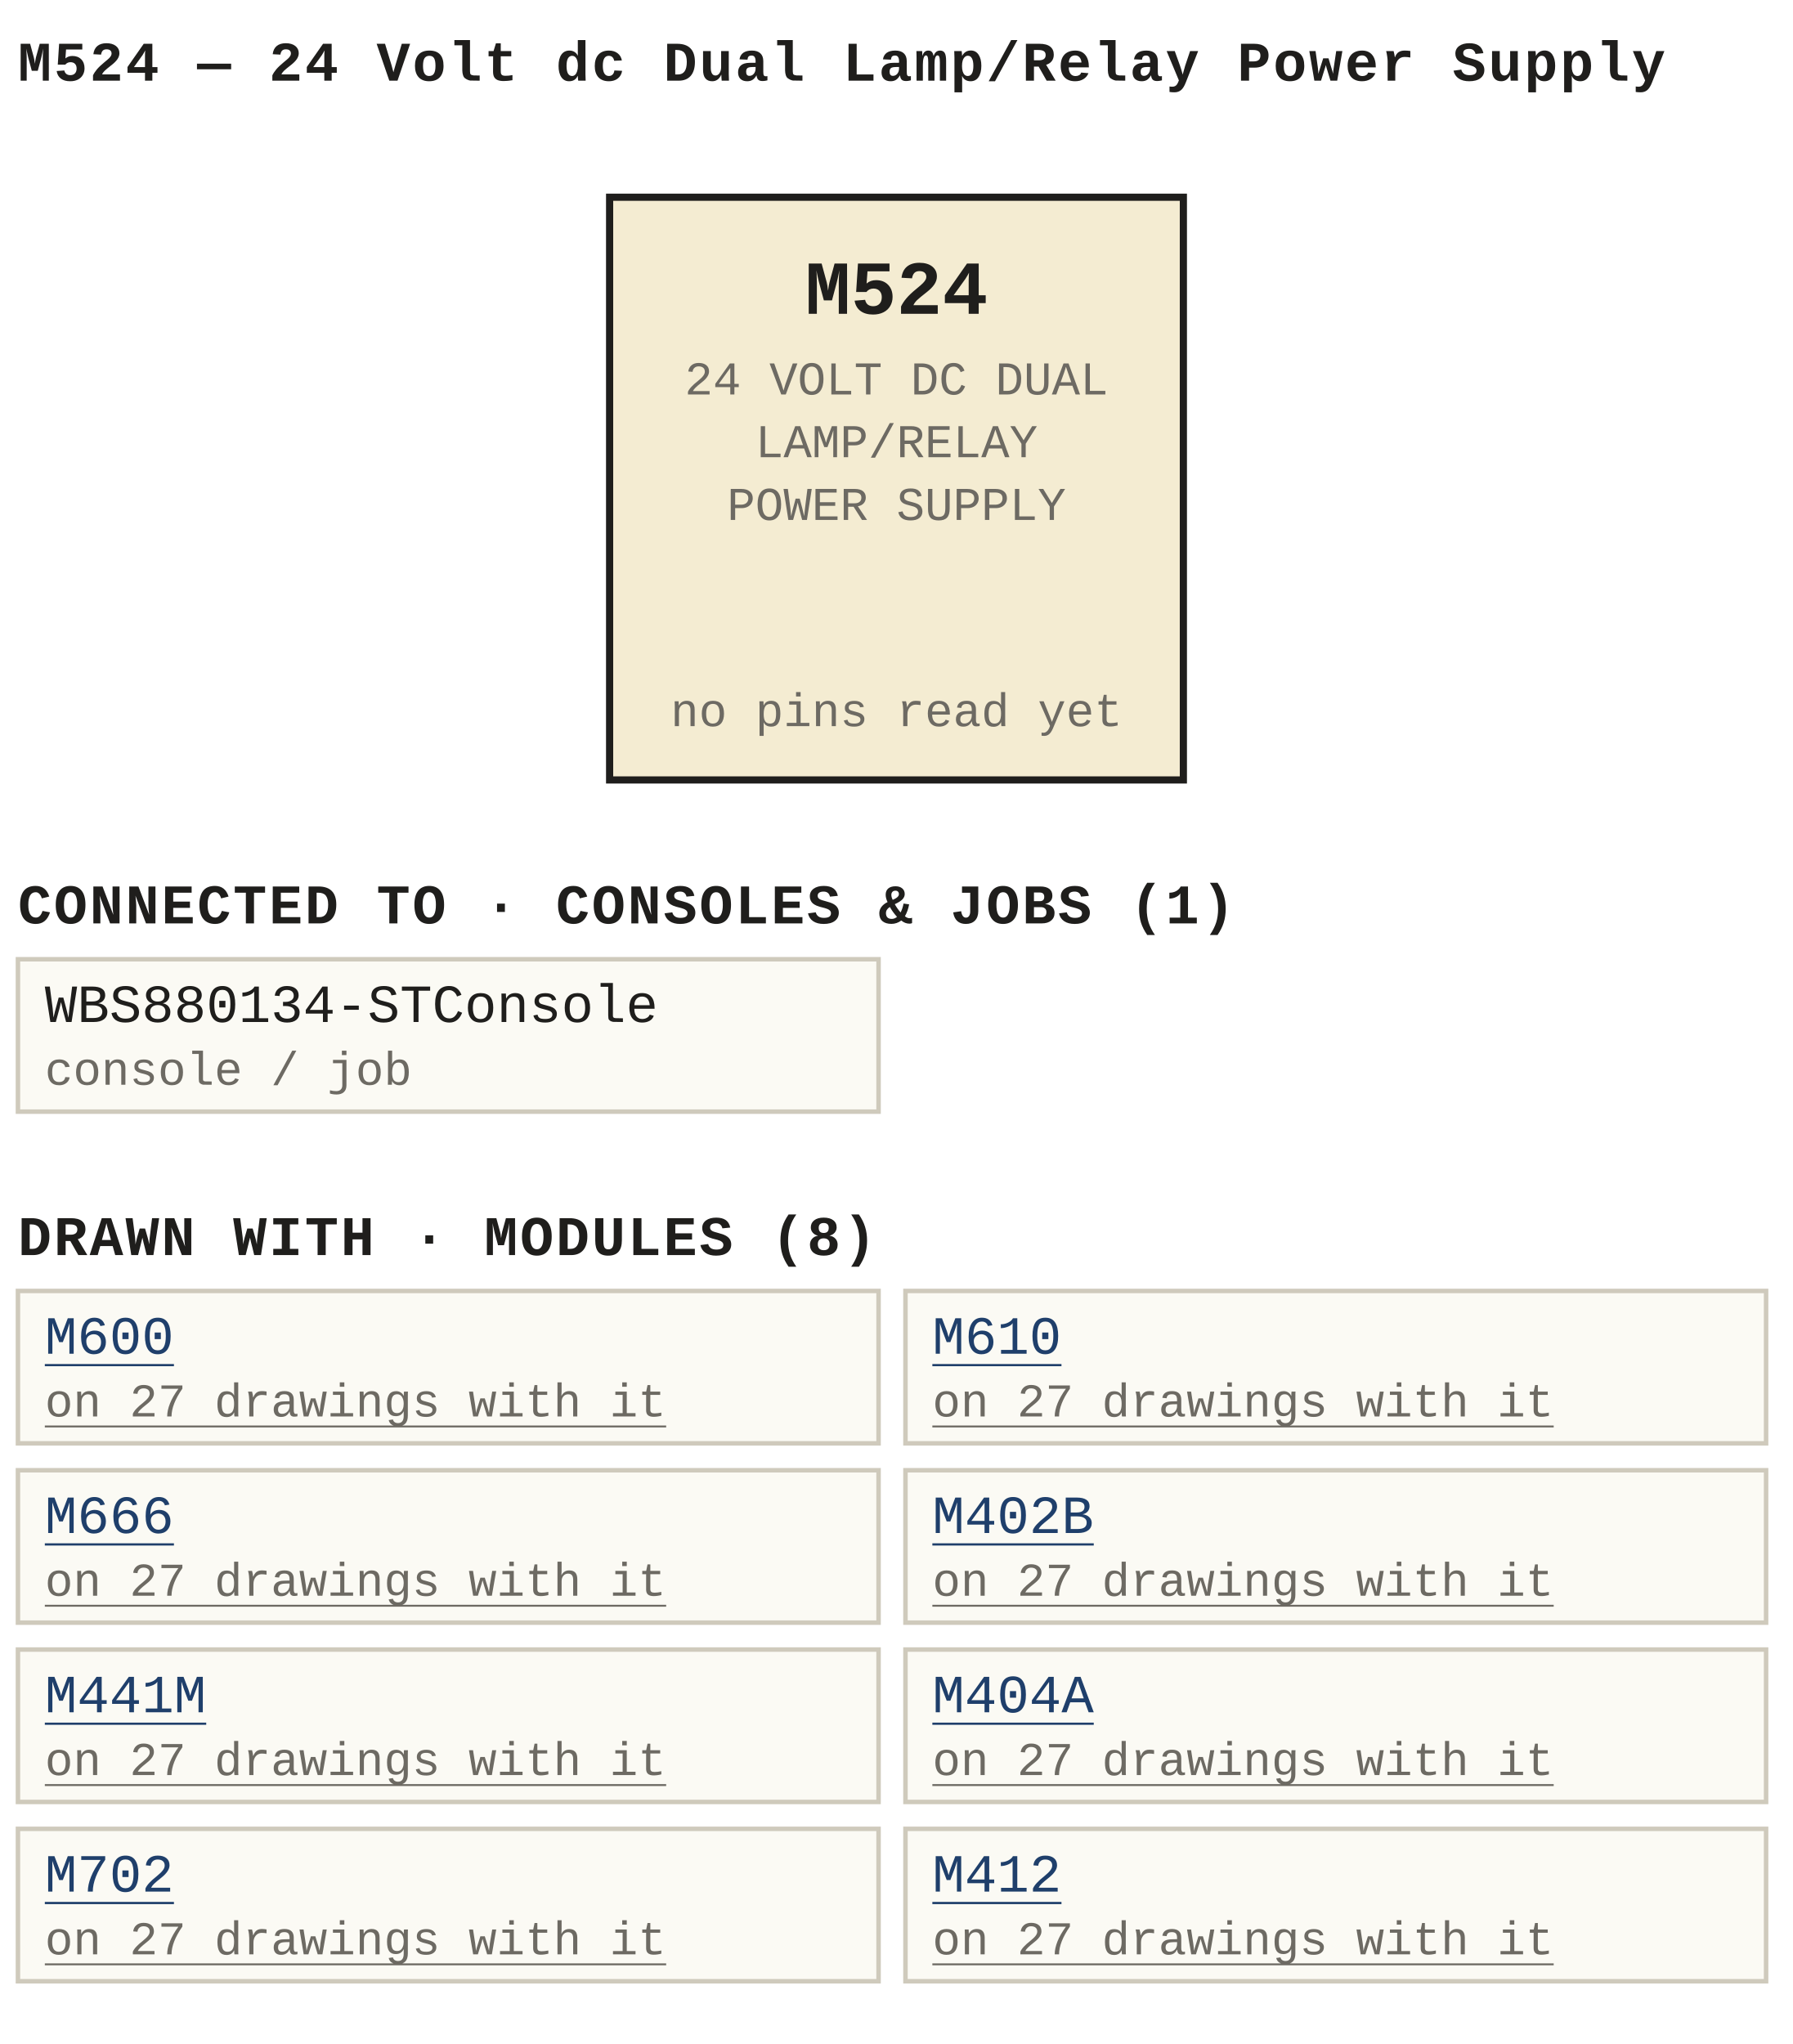
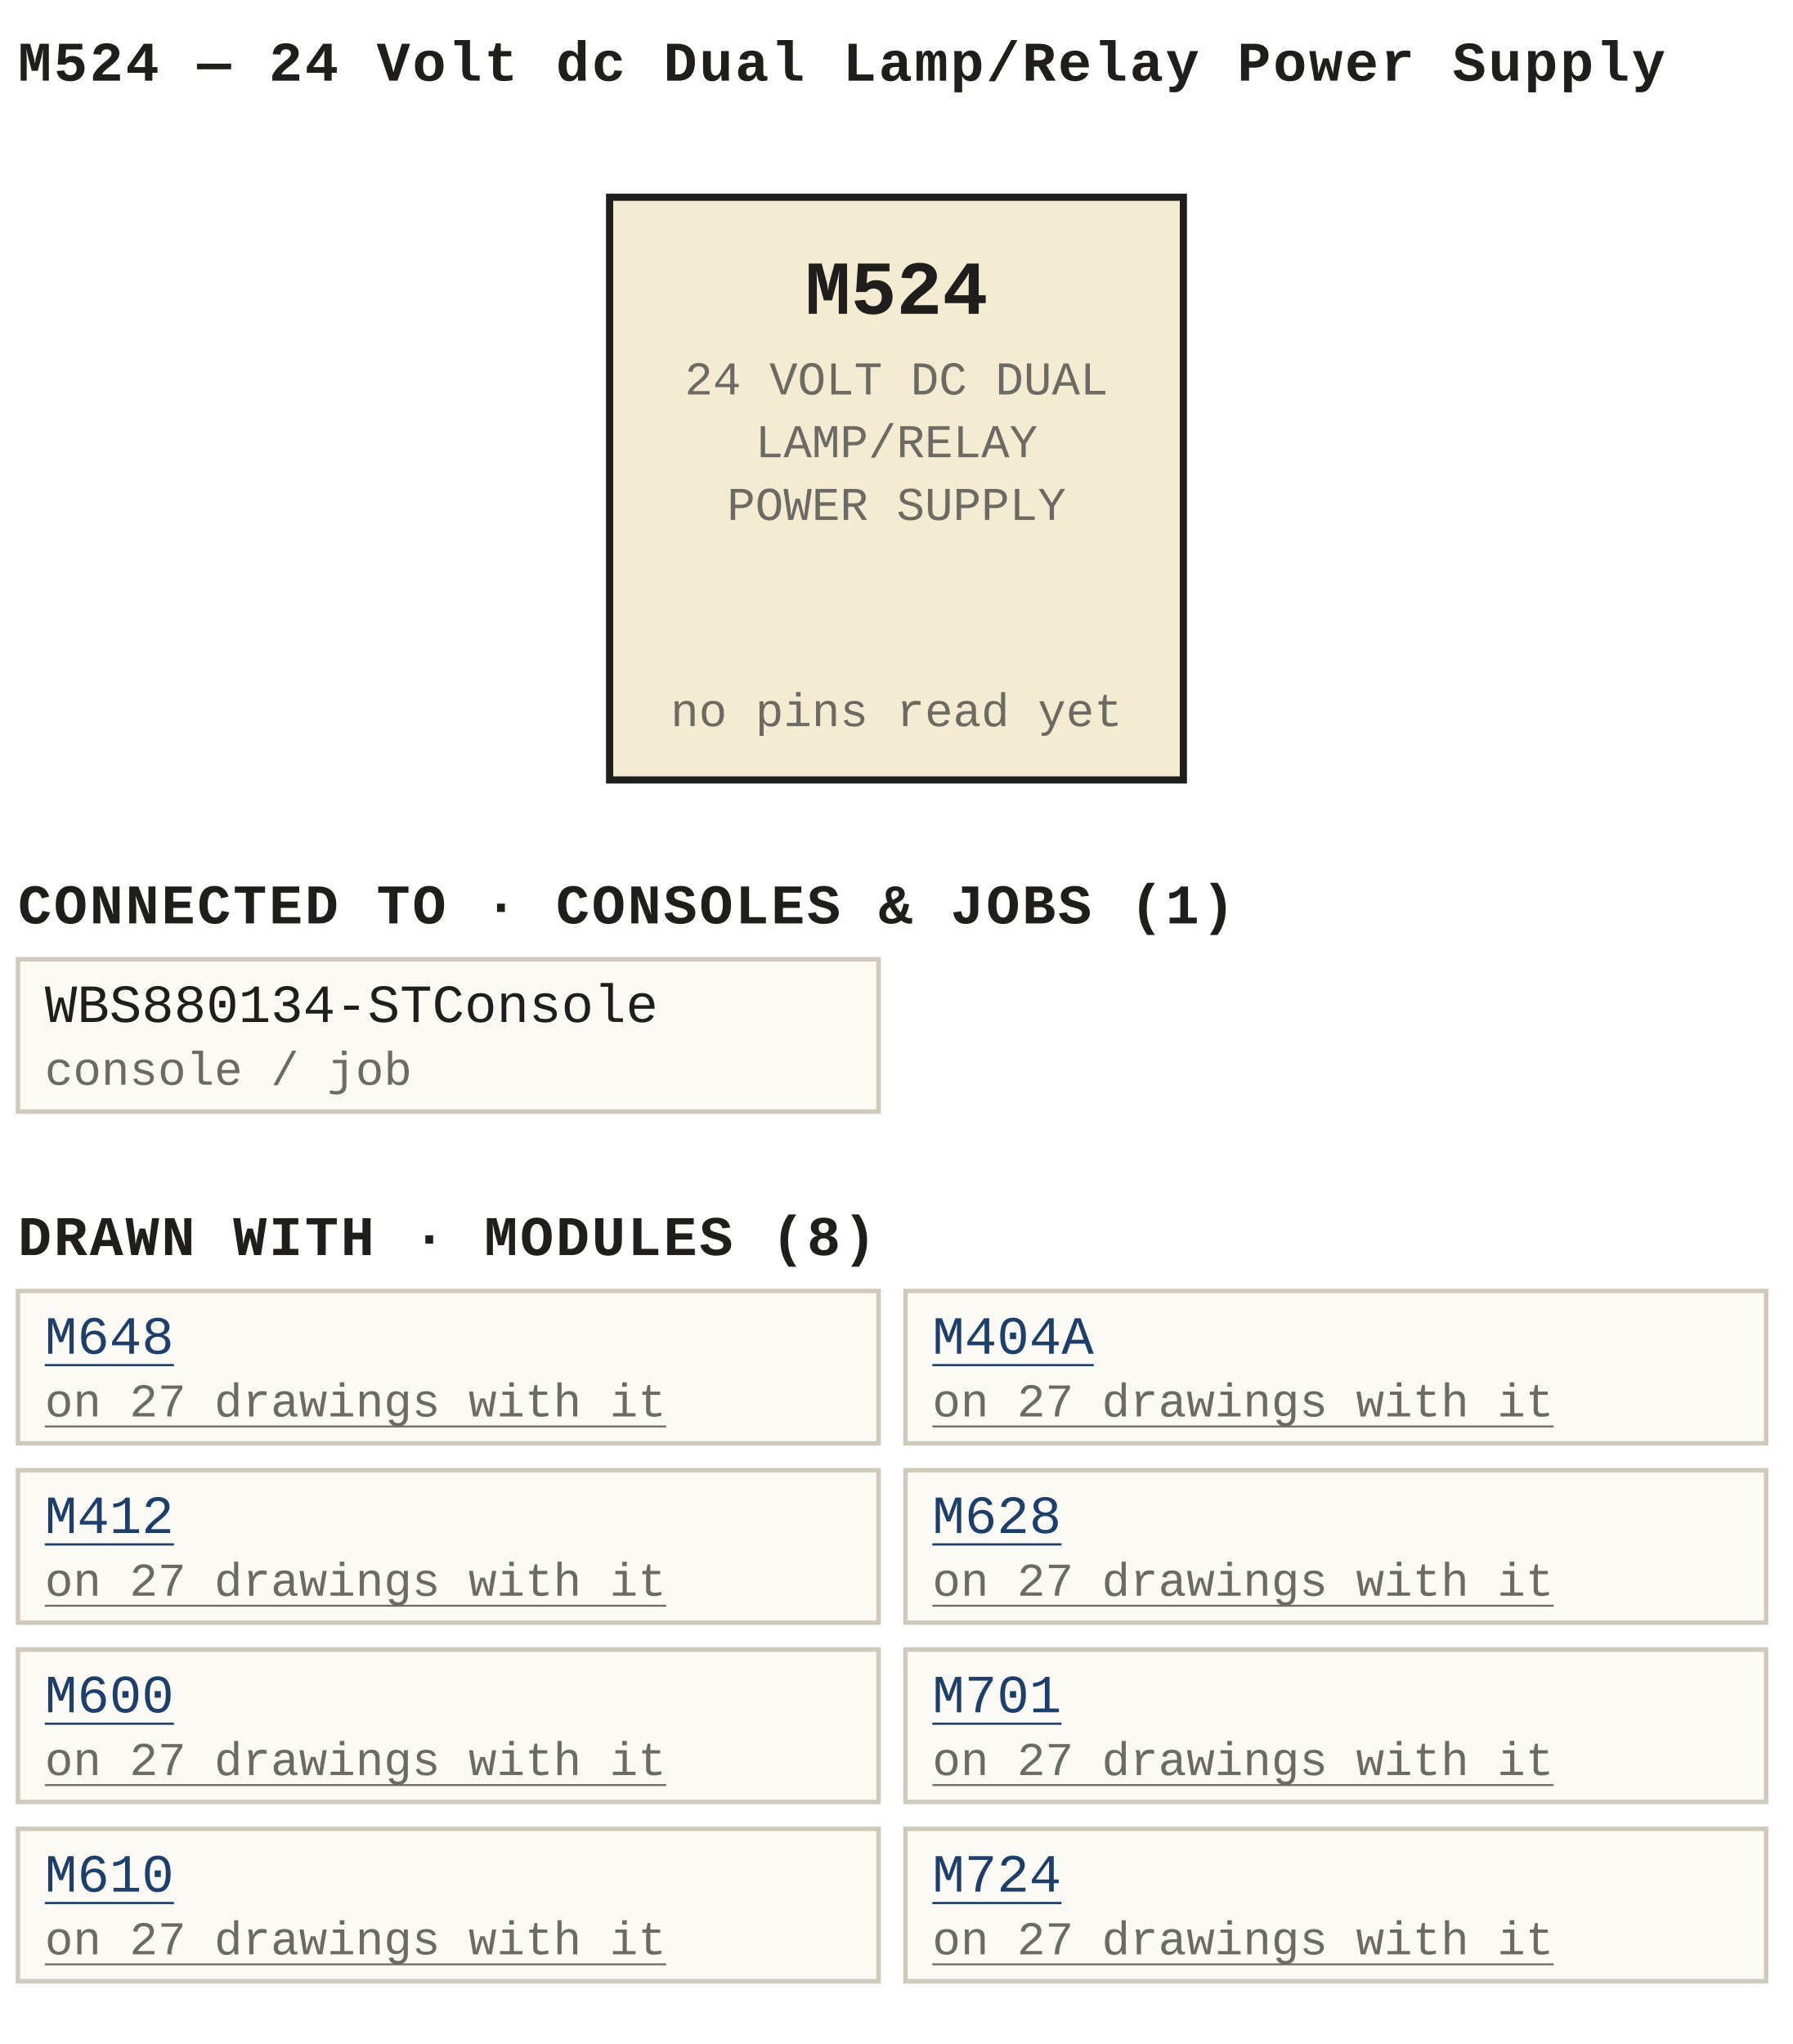
<svg xmlns="http://www.w3.org/2000/svg" class="wp" viewBox="0 0 400 456" width="400" height="456" role="img" aria-label="M524 connections" style="width:100%;max-width:500px;height:auto;background:#fbfaf4">
  <style>.wp text{font-family:"Courier Prime","Courier New",Courier,monospace;fill:#1f1e1c;font-size:12px} .wp .f{fill:#6d6a63;font-size:10.5px} .wp .h{font-size:12.5px;font-weight:700;letter-spacing:.04em} .wp .b{font-size:17px;font-weight:700} .wp a text{fill:#1f3f6b;text-decoration:underline} .wp a:hover rect{fill:#efe9d2}</style>
  <text x="4" y="18" class="h">M524 — 24 Volt dc Dual Lamp/Relay Power Supply</text>
  <rect x="136" y="44" width="128" height="130" fill="#f4ecd2" stroke="#1f1e1c" stroke-width="1.6" />
  <text x="200.0" y="70" class="b" text-anchor="middle">M524</text>
  <text x="200.0" y="88" class="f" text-anchor="middle">24 VOLT DC DUAL</text>
  <text x="200.0" y="102" class="f" text-anchor="middle">LAMP/RELAY</text>
  <text x="200.0" y="116" class="f" text-anchor="middle">POWER SUPPLY</text>
  <text x="200.0" y="162" class="f" text-anchor="middle">no pins read yet</text>
  <text x="4" y="206" class="h">CONNECTED TO · CONSOLES &amp; JOBS (1)</text>
  <rect x="4" y="214" width="192" height="34" fill="#fbfaf4" stroke="#cfcabc" />
  <text x="10" y="228">WBS880134-STConsole</text>
  <text x="10" y="242" class="f">console / job</text>
  <text x="4" y="280" class="h">DRAWN WITH · MODULES (8)</text>
-   <a href="../../PAGES/M600.html">
+   <a href="../../PAGES/M648.html">
    <rect x="4" y="288" width="192" height="34" fill="#fbfaf4" stroke="#cfcabc" />
-     <text x="10" y="302">M600</text>
+     <text x="10" y="302">M648</text>
    <text x="10" y="316" class="f">on 27 drawings with it</text>
  </a>
-   <a href="../../PAGES/M610.html">
+   <a href="../../PAGES/M404A.html">
    <rect x="202" y="288" width="192" height="34" fill="#fbfaf4" stroke="#cfcabc" />
-     <text x="208" y="302">M610</text>
+     <text x="208" y="302">M404A</text>
    <text x="208" y="316" class="f">on 27 drawings with it</text>
  </a>
-   <a href="../../PAGES/M666.html">
+   <a href="../../PAGES/M412.html">
    <rect x="4" y="328" width="192" height="34" fill="#fbfaf4" stroke="#cfcabc" />
-     <text x="10" y="342">M666</text>
+     <text x="10" y="342">M412</text>
    <text x="10" y="356" class="f">on 27 drawings with it</text>
  </a>
-   <a href="../../PAGES/M402B.html">
+   <a href="../../PAGES/M628.html">
    <rect x="202" y="328" width="192" height="34" fill="#fbfaf4" stroke="#cfcabc" />
-     <text x="208" y="342">M402B</text>
+     <text x="208" y="342">M628</text>
    <text x="208" y="356" class="f">on 27 drawings with it</text>
  </a>
-   <a href="../../PAGES/M441M.html">
+   <a href="../../PAGES/M600.html">
    <rect x="4" y="368" width="192" height="34" fill="#fbfaf4" stroke="#cfcabc" />
-     <text x="10" y="382">M441M</text>
+     <text x="10" y="382">M600</text>
    <text x="10" y="396" class="f">on 27 drawings with it</text>
  </a>
-   <a href="../../PAGES/M404A.html">
+   <a href="../../PAGES/M701.html">
    <rect x="202" y="368" width="192" height="34" fill="#fbfaf4" stroke="#cfcabc" />
-     <text x="208" y="382">M404A</text>
+     <text x="208" y="382">M701</text>
    <text x="208" y="396" class="f">on 27 drawings with it</text>
  </a>
-   <a href="../../PAGES/M702.html">
+   <a href="../../PAGES/M610.html">
    <rect x="4" y="408" width="192" height="34" fill="#fbfaf4" stroke="#cfcabc" />
-     <text x="10" y="422">M702</text>
+     <text x="10" y="422">M610</text>
    <text x="10" y="436" class="f">on 27 drawings with it</text>
  </a>
-   <a href="../../PAGES/M412.html">
+   <a href="../../PAGES/M724.html">
    <rect x="202" y="408" width="192" height="34" fill="#fbfaf4" stroke="#cfcabc" />
-     <text x="208" y="422">M412</text>
+     <text x="208" y="422">M724</text>
    <text x="208" y="436" class="f">on 27 drawings with it</text>
  </a>
</svg>
